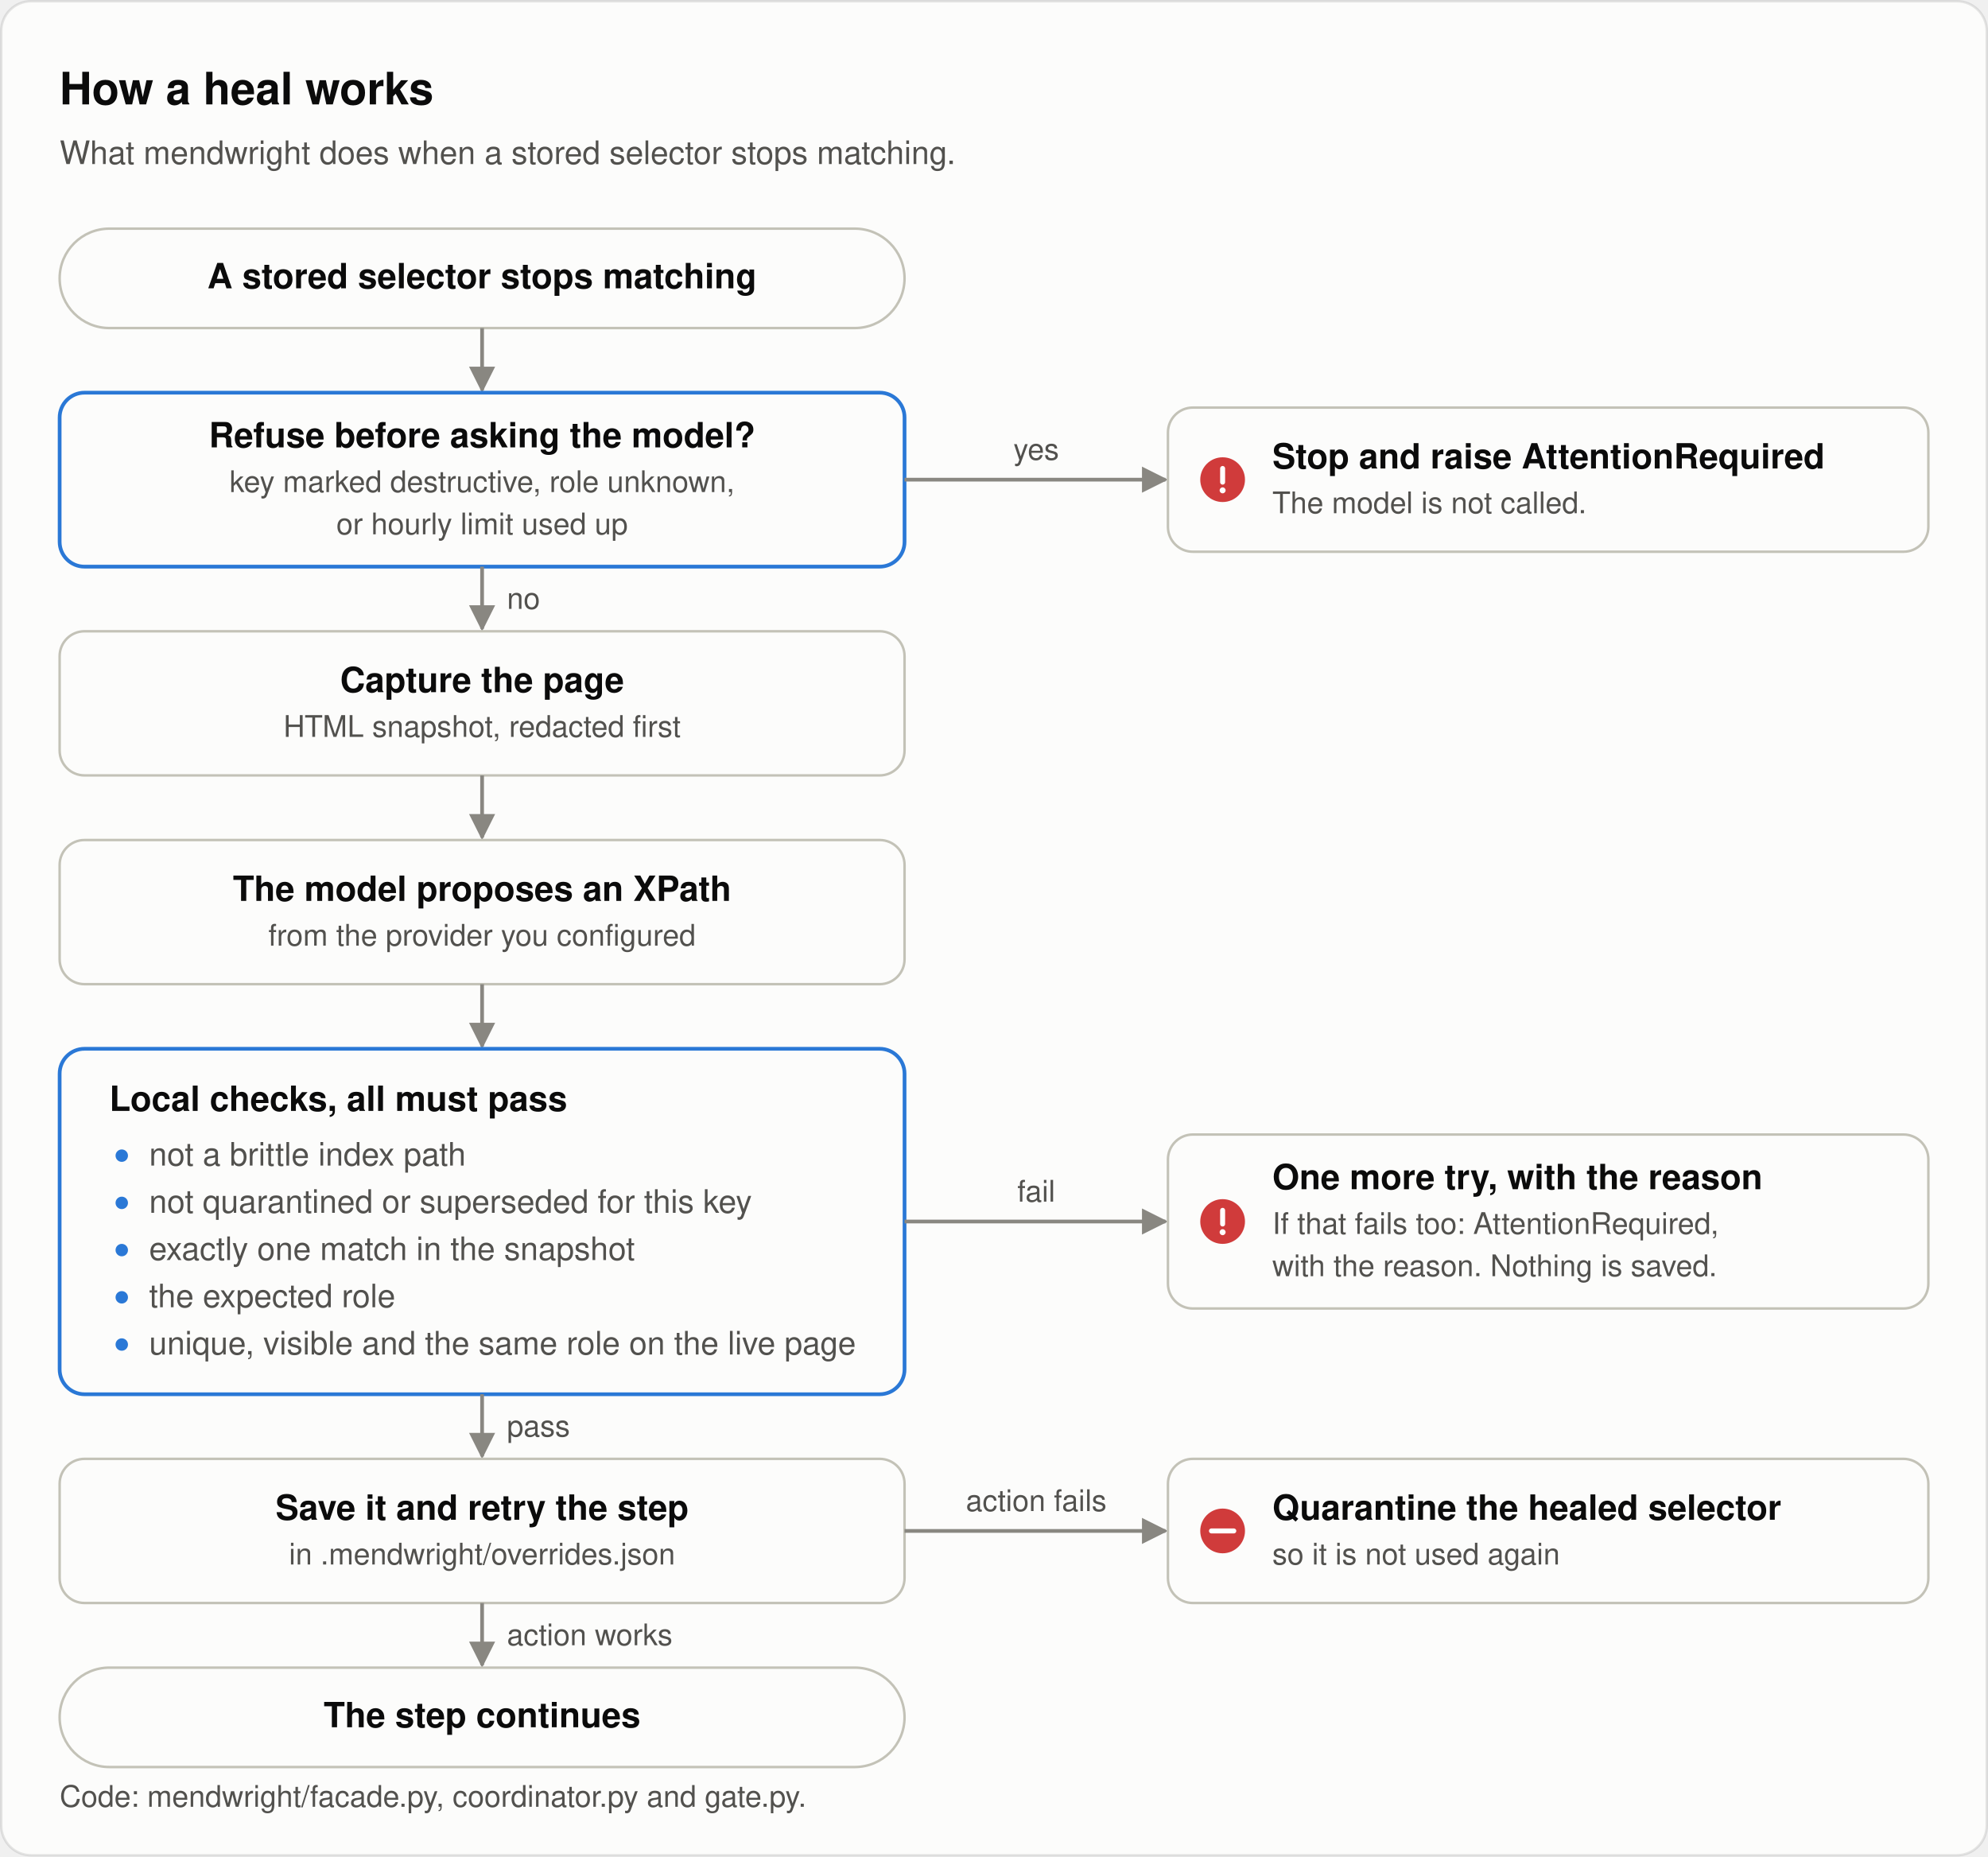
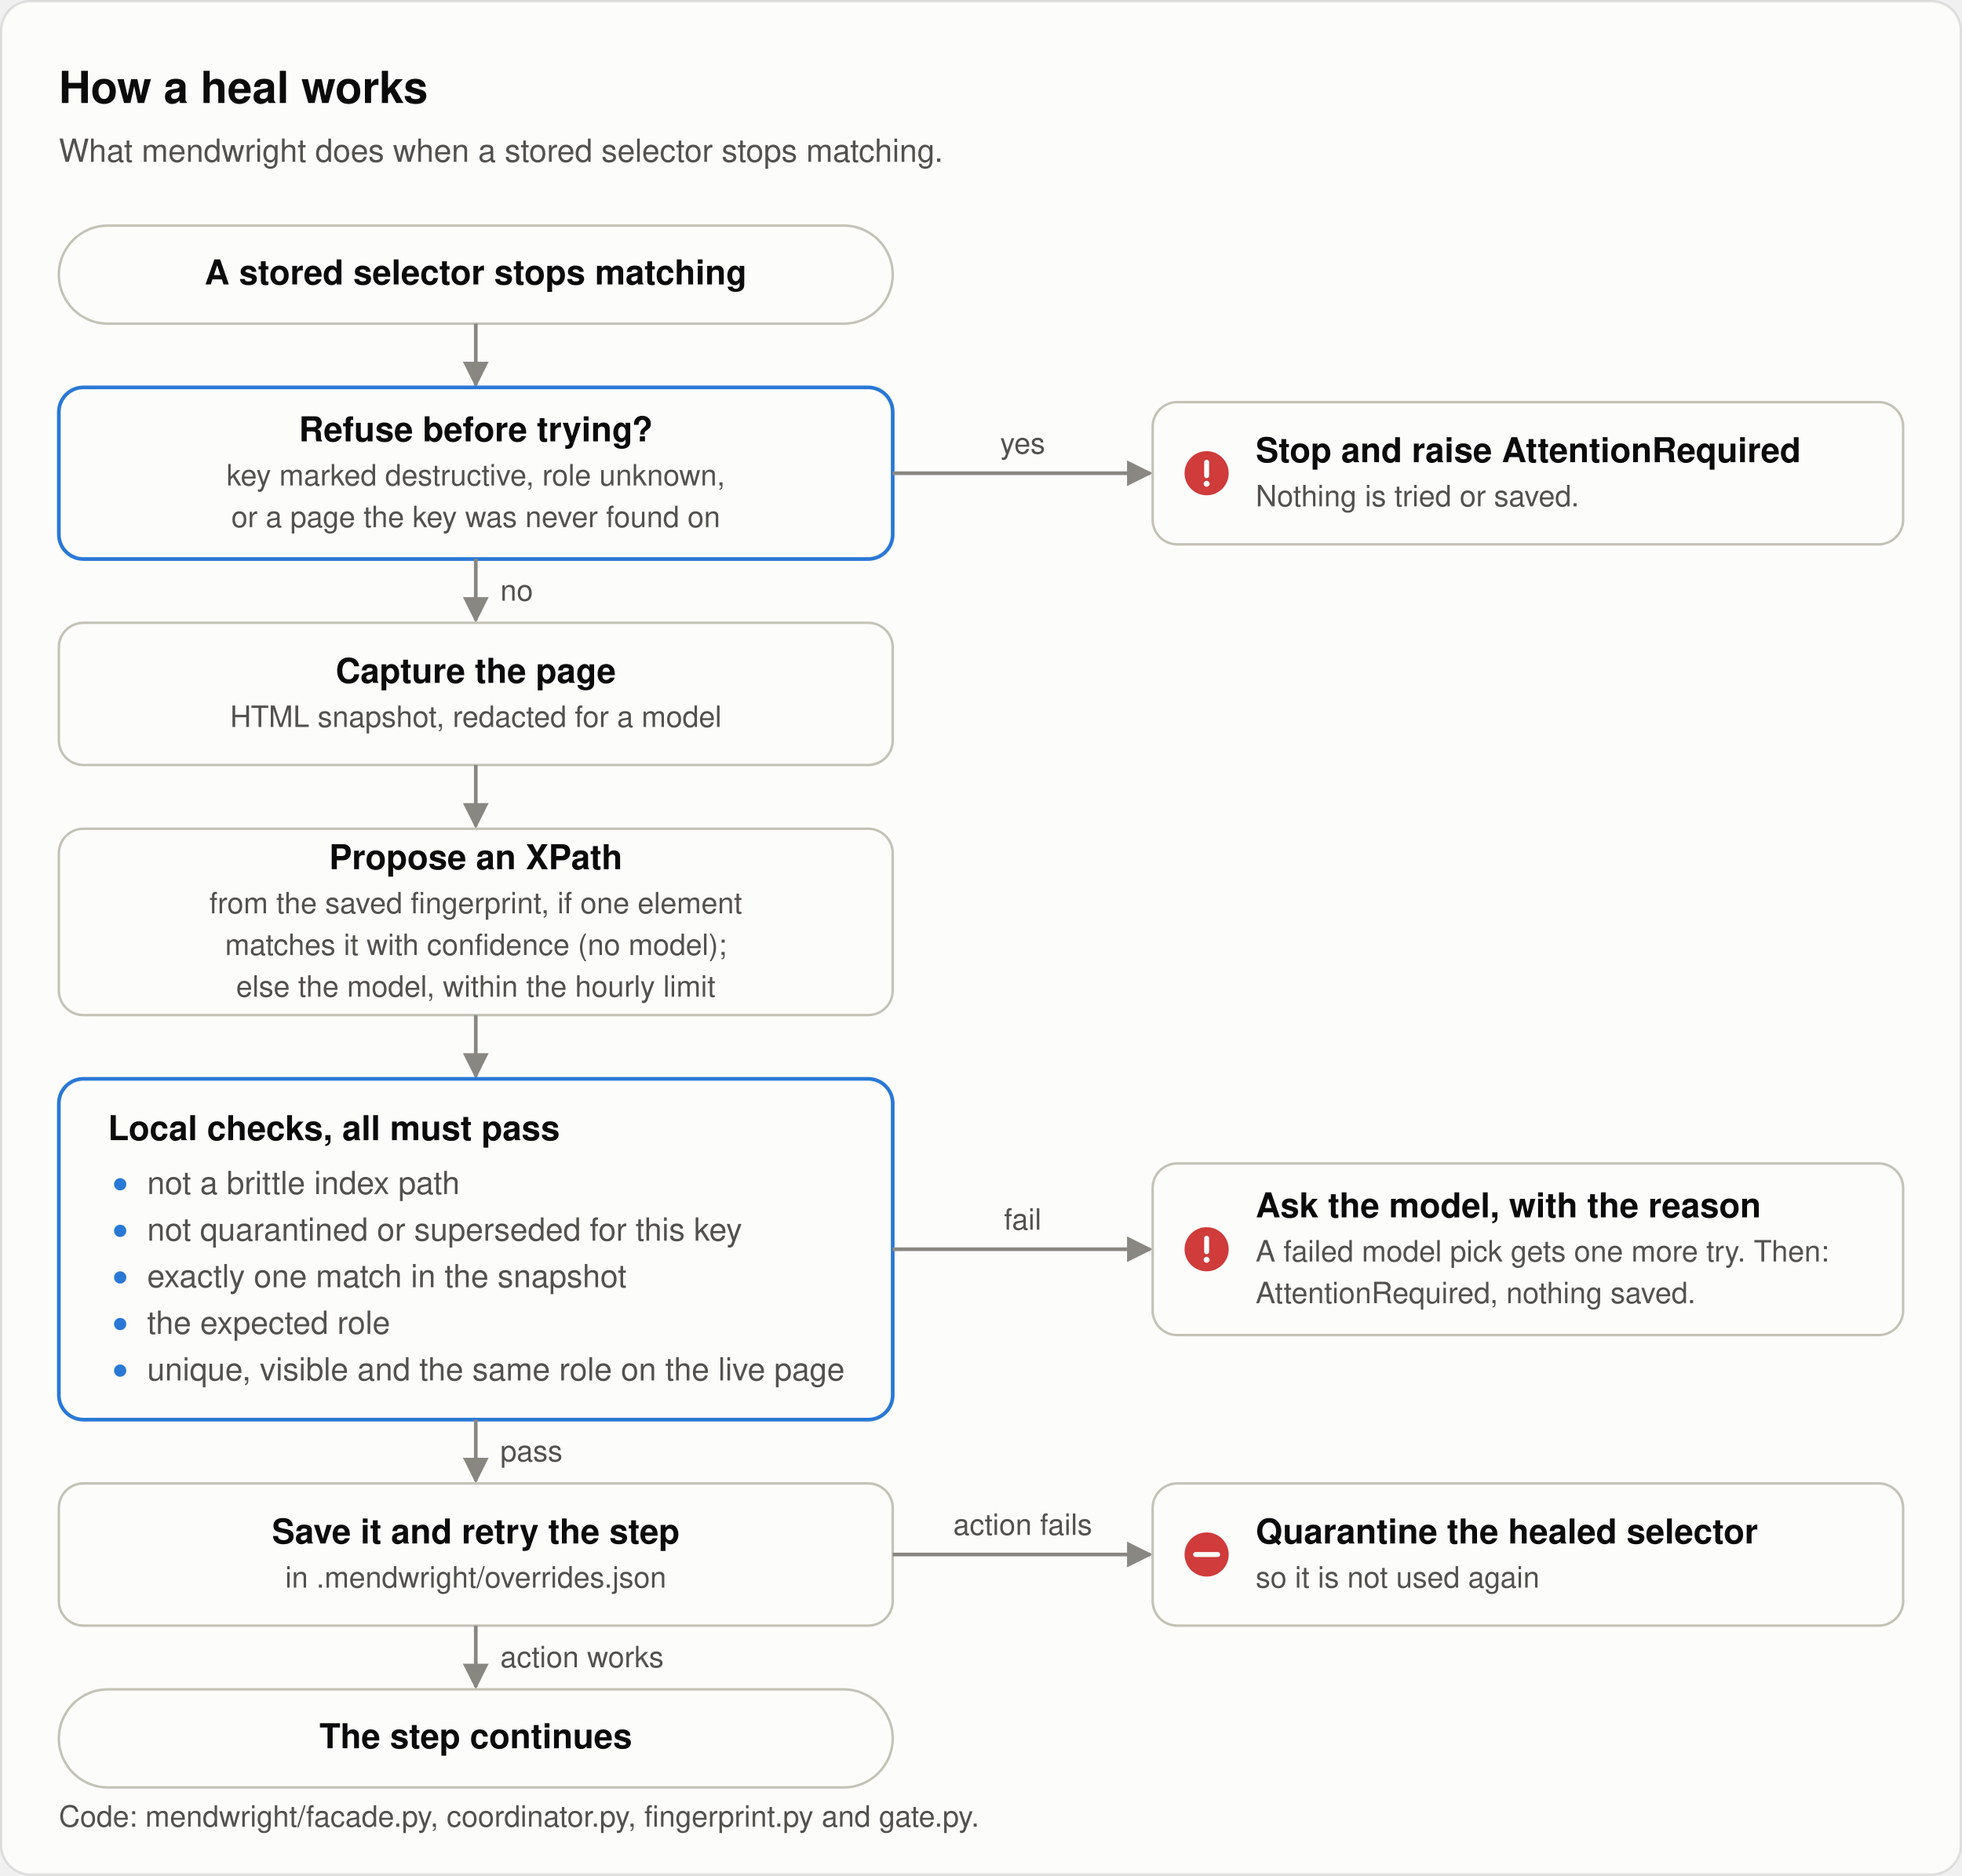
- <svg xmlns="http://www.w3.org/2000/svg" width="800" height="747" viewBox="0 0 800 747" role="img" aria-labelledby="title desc" font-family="-apple-system, BlinkMacSystemFont, 'Segoe UI', Helvetica, Arial, sans-serif">
-   <rect x="0.5" y="0.5" width="799" height="746" rx="12" fill="#fcfcfb" stroke="#0b0b0b" stroke-opacity="0.1" />
+ <svg xmlns="http://www.w3.org/2000/svg" width="800" height="765" viewBox="0 0 800 765" role="img" aria-labelledby="title desc" font-family="-apple-system, BlinkMacSystemFont, 'Segoe UI', Helvetica, Arial, sans-serif">
+   <rect x="0.5" y="0.5" width="799" height="764" rx="12" fill="#fcfcfb" stroke="#0b0b0b" stroke-opacity="0.1" />
  <text x="24" y="42" font-size="18" font-weight="600" fill="#0b0b0b">How a heal works</text>
  <text x="24" y="66" font-size="13" fill="#52514e">What mendwright does when a stored selector stops matching.</text>
  <defs>
    <marker id="arrow" viewBox="0 0 10 10" refX="9" refY="5" markerWidth="7" markerHeight="7" orient="auto">
      <path d="M0 0L10 5L0 10z" fill="#898781" />
    </marker>
  </defs>
  <g class="node">
    <rect x="24" y="92" width="340" height="40" rx="20" fill="#fcfcfb" stroke="#c3c2b7" stroke-width="1" />
    <text x="194" y="116" font-size="14" font-weight="600" fill="#0b0b0b" text-anchor="middle">A stored selector stops matching</text>
  </g>
  <line x1="194" y1="132" x2="194" y2="157" stroke="#898781" stroke-width="1.5" marker-end="url(#arrow)" />
  <g class="node">
    <rect x="24" y="158" width="340" height="70" rx="10" fill="#fcfcfb" stroke="#2a78d6" stroke-width="1.5" />
-     <text x="194" y="180" font-size="14" font-weight="600" fill="#0b0b0b" text-anchor="middle">Refuse before asking the model?</text>
+     <text x="194" y="180" font-size="14" font-weight="600" fill="#0b0b0b" text-anchor="middle">Refuse before trying?</text>
    <text x="194" y="198" font-size="12" fill="#52514e" text-anchor="middle">key marked destructive, role unknown,</text>
-     <text x="194" y="215" font-size="12" fill="#52514e" text-anchor="middle">or hourly limit used up</text>
+     <text x="194" y="215" font-size="12" fill="#52514e" text-anchor="middle">or a page the key was never found on</text>
  </g>
  <line x1="364" y1="193" x2="469" y2="193" stroke="#898781" stroke-width="1.5" marker-end="url(#arrow)" />
  <text x="417" y="185" font-size="12" fill="#52514e" text-anchor="middle">yes</text>
  <g class="node">
    <rect x="470" y="164" width="306" height="58" rx="10" fill="#fcfcfb" stroke="#c3c2b7" stroke-width="1" />
    <circle cx="492" cy="193" r="9" fill="#d03b3b" />
    <line x1="492" y1="188.5" x2="492" y2="194" stroke="#ffffff" stroke-width="2" stroke-linecap="round" />
    <circle cx="492" cy="197.3" r="1.2" fill="#ffffff" />
    <text x="512" y="188.5" font-size="14" font-weight="600" fill="#0b0b0b">Stop and raise AttentionRequired</text>
-     <text x="512" y="206.5" font-size="12" fill="#52514e">The model is not called.</text>
+     <text x="512" y="206.5" font-size="12" fill="#52514e">Nothing is tried or saved.</text>
  </g>
  <line x1="194" y1="228" x2="194" y2="253" stroke="#898781" stroke-width="1.5" marker-end="url(#arrow)" />
  <text x="204" y="245" font-size="12" fill="#52514e">no</text>
  <g class="node">
    <rect x="24" y="254" width="340" height="58" rx="10" fill="#fcfcfb" stroke="#c3c2b7" stroke-width="1" />
    <text x="194" y="278.5" font-size="14" font-weight="600" fill="#0b0b0b" text-anchor="middle">Capture the page</text>
-     <text x="194" y="296.5" font-size="12" fill="#52514e" text-anchor="middle">HTML snapshot, redacted first</text>
+     <text x="194" y="296.5" font-size="12" fill="#52514e" text-anchor="middle">HTML snapshot, redacted for a model</text>
  </g>
  <line x1="194" y1="312" x2="194" y2="337" stroke="#898781" stroke-width="1.5" marker-end="url(#arrow)" />
  <g class="node">
-     <rect x="24" y="338" width="340" height="58" rx="10" fill="#fcfcfb" stroke="#c3c2b7" stroke-width="1" />
-     <text x="194" y="362.5" font-size="14" font-weight="600" fill="#0b0b0b" text-anchor="middle">The model proposes an XPath</text>
-     <text x="194" y="380.5" font-size="12" fill="#52514e" text-anchor="middle">from the provider you configured</text>
+     <rect x="24" y="338" width="340" height="76" rx="10" fill="#fcfcfb" stroke="#c3c2b7" stroke-width="1" />
+     <text x="194" y="354.5" font-size="14" font-weight="600" fill="#0b0b0b" text-anchor="middle">Propose an XPath</text>
+     <text x="194" y="372.5" font-size="12" fill="#52514e" text-anchor="middle">from the saved fingerprint, if one element</text>
+     <text x="194" y="389.5" font-size="12" fill="#52514e" text-anchor="middle">matches it with confidence (no model);</text>
+     <text x="194" y="406.5" font-size="12" fill="#52514e" text-anchor="middle">else the model, within the hourly limit</text>
  </g>
-   <line x1="194" y1="396" x2="194" y2="421" stroke="#898781" stroke-width="1.5" marker-end="url(#arrow)" />
+   <line x1="194" y1="414" x2="194" y2="439" stroke="#898781" stroke-width="1.5" marker-end="url(#arrow)" />
  <g class="node">
-     <rect x="24" y="422" width="340" height="139" rx="10" fill="#fcfcfb" stroke="#2a78d6" stroke-width="1.5" />
-     <text x="44" y="447" font-size="14" font-weight="600" fill="#0b0b0b">Local checks, all must pass</text>
-     <circle cx="49" cy="465" r="2.5" fill="#2a78d6" />
-     <text x="60" y="469" font-size="13" fill="#52514e">not a brittle index path</text>
-     <circle cx="49" cy="484" r="2.5" fill="#2a78d6" />
-     <text x="60" y="488" font-size="13" fill="#52514e">not quarantined or superseded for this key</text>
-     <circle cx="49" cy="503" r="2.5" fill="#2a78d6" />
-     <text x="60" y="507" font-size="13" fill="#52514e">exactly one match in the snapshot</text>
-     <circle cx="49" cy="522" r="2.5" fill="#2a78d6" />
-     <text x="60" y="526" font-size="13" fill="#52514e">the expected role</text>
-     <circle cx="49" cy="541" r="2.5" fill="#2a78d6" />
-     <text x="60" y="545" font-size="13" fill="#52514e">unique, visible and the same role on the live page</text>
+     <rect x="24" y="440" width="340" height="139" rx="10" fill="#fcfcfb" stroke="#2a78d6" stroke-width="1.5" />
+     <text x="44" y="465" font-size="14" font-weight="600" fill="#0b0b0b">Local checks, all must pass</text>
+     <circle cx="49" cy="483" r="2.5" fill="#2a78d6" />
+     <text x="60" y="487" font-size="13" fill="#52514e">not a brittle index path</text>
+     <circle cx="49" cy="502" r="2.5" fill="#2a78d6" />
+     <text x="60" y="506" font-size="13" fill="#52514e">not quarantined or superseded for this key</text>
+     <circle cx="49" cy="521" r="2.5" fill="#2a78d6" />
+     <text x="60" y="525" font-size="13" fill="#52514e">exactly one match in the snapshot</text>
+     <circle cx="49" cy="540" r="2.5" fill="#2a78d6" />
+     <text x="60" y="544" font-size="13" fill="#52514e">the expected role</text>
+     <circle cx="49" cy="559" r="2.5" fill="#2a78d6" />
+     <text x="60" y="563" font-size="13" fill="#52514e">unique, visible and the same role on the live page</text>
  </g>
-   <line x1="364" y1="491.5" x2="469" y2="491.5" stroke="#898781" stroke-width="1.5" marker-end="url(#arrow)" />
-   <text x="417" y="483.5" font-size="12" fill="#52514e" text-anchor="middle">fail</text>
+   <line x1="364" y1="509.5" x2="469" y2="509.5" stroke="#898781" stroke-width="1.5" marker-end="url(#arrow)" />
+   <text x="417" y="501.5" font-size="12" fill="#52514e" text-anchor="middle">fail</text>
  <g class="node">
-     <rect x="470" y="456.5" width="306" height="70" rx="10" fill="#fcfcfb" stroke="#c3c2b7" stroke-width="1" />
-     <circle cx="492" cy="491.5" r="9" fill="#d03b3b" />
-     <line x1="492" y1="487" x2="492" y2="492.5" stroke="#ffffff" stroke-width="2" stroke-linecap="round" />
-     <circle cx="492" cy="495.8" r="1.2" fill="#ffffff" />
-     <text x="512" y="478.5" font-size="14" font-weight="600" fill="#0b0b0b">One more try, with the reason</text>
-     <text x="512" y="496.5" font-size="12" fill="#52514e">If that fails too: AttentionRequired,</text>
-     <text x="512" y="513.5" font-size="12" fill="#52514e">with the reason. Nothing is saved.</text>
+     <rect x="470" y="474.5" width="306" height="70" rx="10" fill="#fcfcfb" stroke="#c3c2b7" stroke-width="1" />
+     <circle cx="492" cy="509.5" r="9" fill="#d03b3b" />
+     <line x1="492" y1="505" x2="492" y2="510.5" stroke="#ffffff" stroke-width="2" stroke-linecap="round" />
+     <circle cx="492" cy="513.8" r="1.2" fill="#ffffff" />
+     <text x="512" y="496.5" font-size="14" font-weight="600" fill="#0b0b0b">Ask the model, with the reason</text>
+     <text x="512" y="514.5" font-size="12" fill="#52514e">A failed model pick gets one more try. Then:</text>
+     <text x="512" y="531.5" font-size="12" fill="#52514e">AttentionRequired, nothing saved.</text>
  </g>
-   <line x1="194" y1="561" x2="194" y2="586" stroke="#898781" stroke-width="1.5" marker-end="url(#arrow)" />
-   <text x="204" y="578" font-size="12" fill="#52514e">pass</text>
+   <line x1="194" y1="579" x2="194" y2="604" stroke="#898781" stroke-width="1.5" marker-end="url(#arrow)" />
+   <text x="204" y="596" font-size="12" fill="#52514e">pass</text>
  <g class="node">
-     <rect x="24" y="587" width="340" height="58" rx="10" fill="#fcfcfb" stroke="#c3c2b7" stroke-width="1" />
-     <text x="194" y="611.5" font-size="14" font-weight="600" fill="#0b0b0b" text-anchor="middle">Save it and retry the step</text>
-     <text x="194" y="629.5" font-size="12" fill="#52514e" text-anchor="middle">in .mendwright/overrides.json</text>
+     <rect x="24" y="605" width="340" height="58" rx="10" fill="#fcfcfb" stroke="#c3c2b7" stroke-width="1" />
+     <text x="194" y="629.5" font-size="14" font-weight="600" fill="#0b0b0b" text-anchor="middle">Save it and retry the step</text>
+     <text x="194" y="647.5" font-size="12" fill="#52514e" text-anchor="middle">in .mendwright/overrides.json</text>
  </g>
-   <line x1="364" y1="616" x2="469" y2="616" stroke="#898781" stroke-width="1.5" marker-end="url(#arrow)" />
-   <text x="417" y="608" font-size="12" fill="#52514e" text-anchor="middle">action fails</text>
+   <line x1="364" y1="634" x2="469" y2="634" stroke="#898781" stroke-width="1.5" marker-end="url(#arrow)" />
+   <text x="417" y="626" font-size="12" fill="#52514e" text-anchor="middle">action fails</text>
  <g class="node">
-     <rect x="470" y="587" width="306" height="58" rx="10" fill="#fcfcfb" stroke="#c3c2b7" stroke-width="1" />
-     <circle cx="492" cy="616" r="9" fill="#d03b3b" />
-     <line x1="487.5" y1="616" x2="496.5" y2="616" stroke="#ffffff" stroke-width="2" stroke-linecap="round" />
-     <text x="512" y="611.5" font-size="14" font-weight="600" fill="#0b0b0b">Quarantine the healed selector</text>
-     <text x="512" y="629.5" font-size="12" fill="#52514e">so it is not used again</text>
+     <rect x="470" y="605" width="306" height="58" rx="10" fill="#fcfcfb" stroke="#c3c2b7" stroke-width="1" />
+     <circle cx="492" cy="634" r="9" fill="#d03b3b" />
+     <line x1="487.5" y1="634" x2="496.5" y2="634" stroke="#ffffff" stroke-width="2" stroke-linecap="round" />
+     <text x="512" y="629.5" font-size="14" font-weight="600" fill="#0b0b0b">Quarantine the healed selector</text>
+     <text x="512" y="647.5" font-size="12" fill="#52514e">so it is not used again</text>
  </g>
-   <line x1="194" y1="645" x2="194" y2="670" stroke="#898781" stroke-width="1.5" marker-end="url(#arrow)" />
-   <text x="204" y="662" font-size="12" fill="#52514e">action works</text>
+   <line x1="194" y1="663" x2="194" y2="688" stroke="#898781" stroke-width="1.5" marker-end="url(#arrow)" />
+   <text x="204" y="680" font-size="12" fill="#52514e">action works</text>
  <g class="node">
-     <rect x="24" y="671" width="340" height="40" rx="20" fill="#fcfcfb" stroke="#c3c2b7" stroke-width="1" />
-     <text x="194" y="695" font-size="14" font-weight="600" fill="#0b0b0b" text-anchor="middle">The step continues</text>
+     <rect x="24" y="689" width="340" height="40" rx="20" fill="#fcfcfb" stroke="#c3c2b7" stroke-width="1" />
+     <text x="194" y="713" font-size="14" font-weight="600" fill="#0b0b0b" text-anchor="middle">The step continues</text>
  </g>
-   <text x="24" y="727" font-size="12" fill="#52514e">Code: mendwright/facade.py, coordinator.py and gate.py.</text>
+   <text x="24" y="745" font-size="12" fill="#52514e">Code: mendwright/facade.py, coordinator.py, fingerprint.py and gate.py.</text>
</svg>
